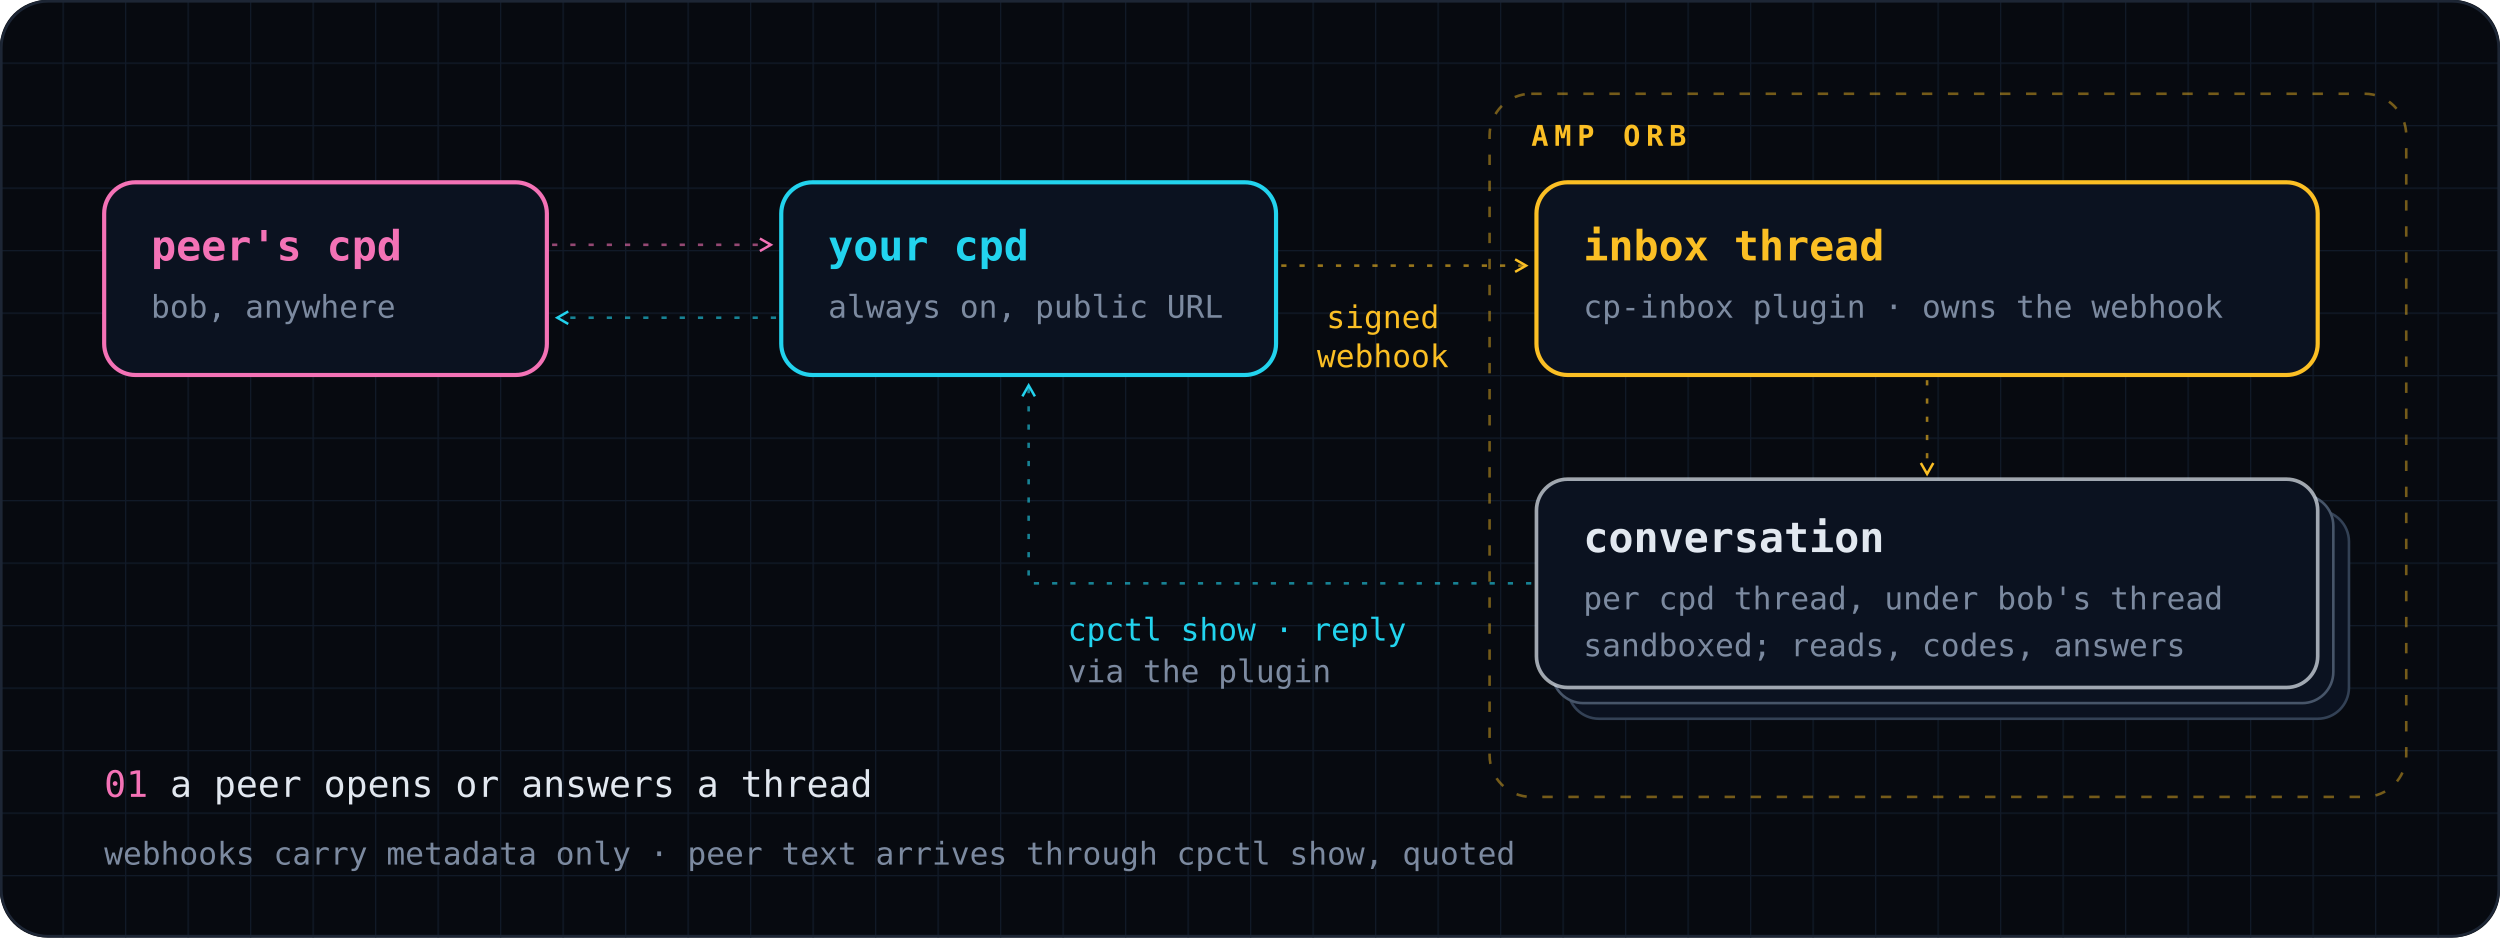
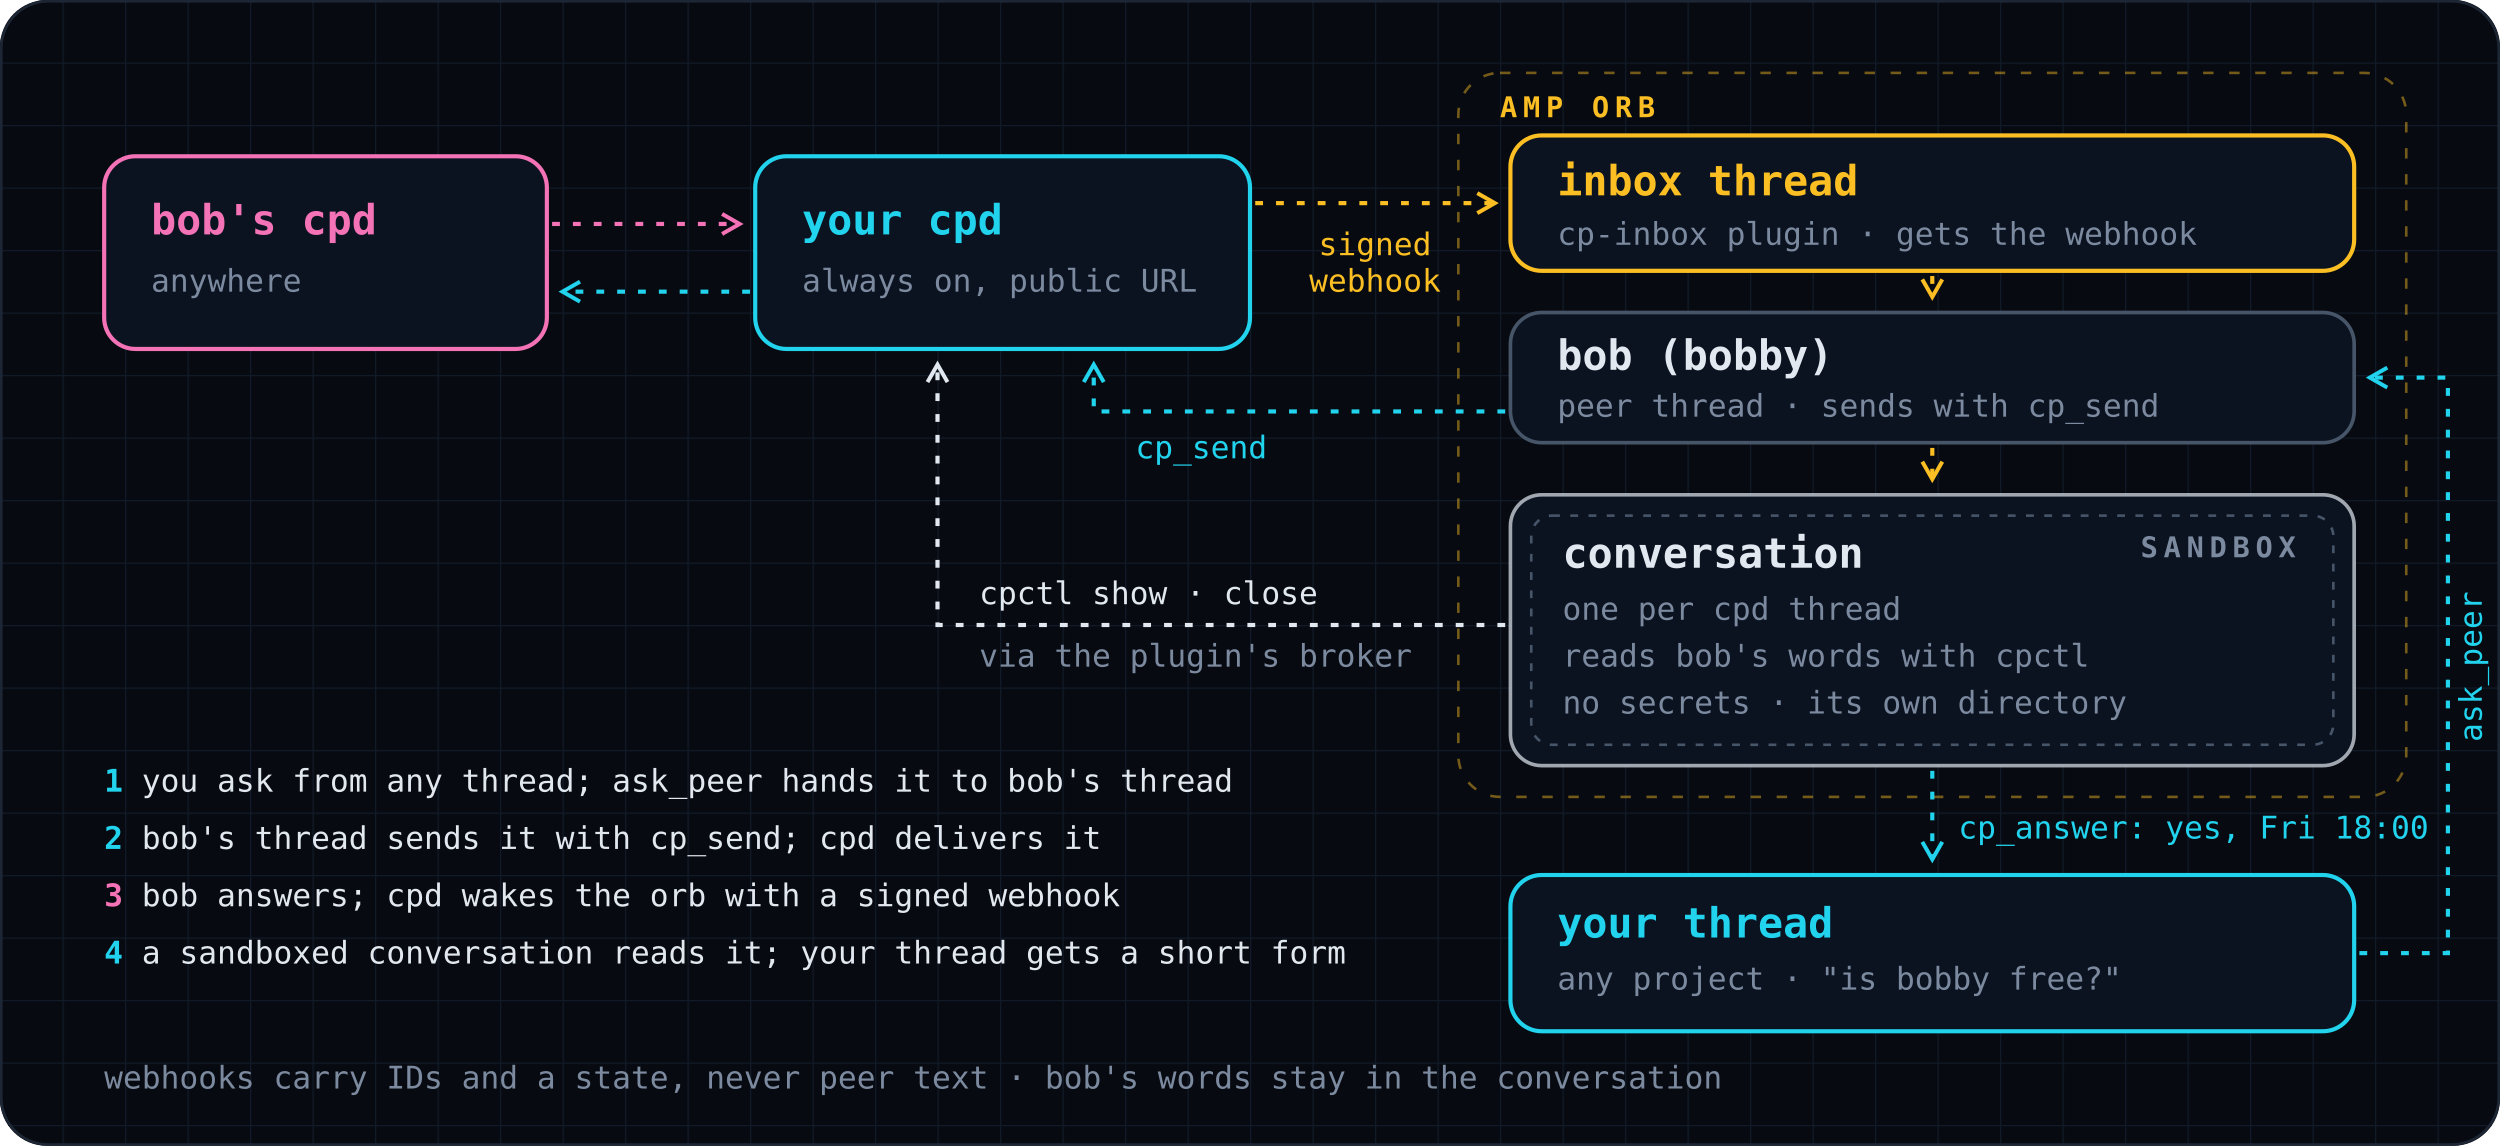
- <svg xmlns="http://www.w3.org/2000/svg" width="960" height="360" viewBox="0 0 960 360" role="img" aria-labelledby="t d">
+ <svg xmlns="http://www.w3.org/2000/svg" width="960" height="440" viewBox="0 0 960 440" role="img" aria-labelledby="t d">
  <defs>
    <pattern id="grid" width="24" height="24" patternUnits="userSpaceOnUse">
      <path d="M24 0H0V24" fill="none" stroke="#111a28" />
    </pattern>
-     <filter id="glow" x="-50%" y="-50%" width="200%" height="200%">
-       <feGaussianBlur stdDeviation="5" result="b" />
-       <feMerge>
-         <feMergeNode in="b" />
-         <feMergeNode in="SourceGraphic" />
-       </feMerge>
-     </filter>
    <marker id="mc" viewBox="0 0 10 10" refX="8" refY="5" markerWidth="6" markerHeight="6" orient="auto">
      <path d="M1 1L8 5L1 9" fill="none" stroke="#22d3ee" stroke-width="1.6" />
    </marker>
    <marker id="mp" viewBox="0 0 10 10" refX="8" refY="5" markerWidth="6" markerHeight="6" orient="auto">
      <path d="M1 1L8 5L1 9" fill="none" stroke="#f472b6" stroke-width="1.6" />
    </marker>
    <marker id="ma" viewBox="0 0 10 10" refX="8" refY="5" markerWidth="6" markerHeight="6" orient="auto">
      <path d="M1 1L8 5L1 9" fill="none" stroke="#fbbf24" stroke-width="1.6" />
    </marker>
+     <marker id="mw" viewBox="0 0 10 10" refX="8" refY="5" markerWidth="6" markerHeight="6" orient="auto">
+       <path d="M1 1L8 5L1 9" fill="none" stroke="#e2e8f0" stroke-width="1.6" />
+     </marker>
  </defs>
  <style>
  text{font-family:ui-monospace,SFMono-Regular,Menlo,Consolas,"DejaVu Sans Mono",monospace;fill:#e2e8f0}
  .h{font-size:16px;font-weight:700}.s{font-size:12px;fill:#7c8aa0}.e{font-size:12px}
  .xs{font-size:11px;fill:#7c8aa0;letter-spacing:.2em;font-weight:700}
  .c{fill:#22d3ee}.p{fill:#f472b6}.a{fill:#fbbf24}
  .box{fill:#0b1220}
-   .an{animation-duration:10s;animation-iteration-count:infinite;animation-timing-function:ease-in-out}
-   @keyframes d1{0%{opacity:0;transform:translateX(0)}2%{opacity:1}13%{opacity:1;transform:translateX(86px)}15%,100%{opacity:0;transform:translateX(86px)}}
-   @keyframes d2{0%,15%{opacity:0;transform:translateX(0)}17%{opacity:1}28%{opacity:1;transform:translateX(96px)}30%,100%{opacity:0;transform:translateX(96px)}}
-   @keyframes g1{0%,28%{opacity:0}31%{opacity:1}40%,100%{opacity:0}}
-   @keyframes d3{0%,33%{opacity:0;transform:translateY(0)}35%{opacity:1}42%{opacity:1;transform:translateY(40px)}44%,100%{opacity:0;transform:translateY(40px)}}
-   @keyframes g2{0%,42%{opacity:0}45%{opacity:1}58%,100%{opacity:0}}
-   @keyframes d4{0%,57%{opacity:0;transform:translate(0,0)}59%{opacity:1}66%{opacity:1;transform:translate(-178px,0)}72%{opacity:1;transform:translate(-178px,-90px)}74%,100%{opacity:0;transform:translate(-178px,-90px)}}
-   @keyframes d5{0%,74%{opacity:0;transform:translateX(0)}76%{opacity:1}87%{opacity:1;transform:translateX(-86px)}89%,100%{opacity:0;transform:translateX(-86px)}}
-   @keyframes k1{0%,14%{opacity:1}16%,100%{opacity:0}}
-   @keyframes k2{0%,14%{opacity:0}16%,42%{opacity:1}44%,100%{opacity:0}}
-   @keyframes k3{0%,42%{opacity:0}44%,73%{opacity:1}75%,100%{opacity:0}}
-   @keyframes k4{0%,73%{opacity:0}75%,96%{opacity:1}100%{opacity:0}}
-   @media (prefers-reduced-motion:reduce){.an{animation:none!important}.dot,.flash{display:none}.cap{display:none}.cap1{display:inline}}
+   .f{fill:none;stroke-width:1.6;stroke-dasharray:3 5}
+   .m{animation:march 1.2s linear infinite}
+   @keyframes march{to{stroke-dashoffset:-16}}
+   .an{animation-duration:8s;animation-iteration-count:infinite;animation-timing-function:ease-in-out}
+   @keyframes s1{0%,22%{opacity:1}26%,96%{opacity:.25}100%{opacity:1}}
+   @keyframes s2{0%,22%{opacity:.25}26%,47%{opacity:1}51%,100%{opacity:.25}}
+   @keyframes s3{0%,47%{opacity:.25}51%,72%{opacity:1}76%,100%{opacity:.25}}
+   @keyframes s4{0%,72%{opacity:.25}76%,96%{opacity:1}100%{opacity:.25}}
+   @media (prefers-reduced-motion:reduce){.an,.m{animation:none!important}}
</style>
-   <rect width="960" height="360" rx="18" fill="#070a10" />
-   <rect width="960" height="360" rx="18" fill="url(#grid)" />
-   <rect x=".5" y=".5" width="959" height="359" rx="18" fill="none" stroke="#1d2635" />
-   <rect x="40" y="70" width="170" height="74" rx="12" class="box" stroke="#f472b6" stroke-width="1.6" />
-   <text x="58" y="100" class="h p">peer's cpd</text>
-   <text x="58" y="122" class="s">bob, anywhere</text>
-   <rect x="300" y="70" width="190" height="74" rx="12" class="box" stroke="#22d3ee" stroke-width="1.6" />
-   <text x="318" y="100" class="h c">your cpd</text>
-   <text x="318" y="122" class="s">always on, public URL</text>
-   <path d="M212 94H296" fill="none" stroke="#f472b6" stroke-opacity=".6" stroke-dasharray="2 5" marker-end="url(#mp)" />
-   <path d="M298 122H214" fill="none" stroke="#22d3ee" stroke-opacity=".6" stroke-dasharray="2 5" marker-end="url(#mc)" />
-   <rect x="572" y="36" width="352" height="270" rx="16" fill="none" stroke="#fbbf24" stroke-opacity=".45" stroke-dasharray="4 6" />
-   <text x="588" y="56" class="xs a">AMP ORB</text>
-   <rect x="590" y="70" width="300" height="74" rx="12" class="box" stroke="#fbbf24" stroke-width="1.6" />
-   <rect x="590" y="70" width="300" height="74" rx="12" fill="none" stroke="#fbbf24" stroke-width="2.5" filter="url(#glow)" class="an flash" style="animation-name:g1;opacity:0" />
-   <text x="608" y="100" class="h a">inbox thread</text>
-   <text x="608" y="122" class="s">cp-inbox plugin · owns the webhook</text>
-   <path d="M492 102H586" fill="none" stroke="#fbbf24" stroke-opacity=".6" stroke-dasharray="2 5" marker-end="url(#ma)" />
-   <text x="531" y="126" class="e a" text-anchor="middle">signed</text>
-   <text x="531" y="141" class="e a" text-anchor="middle">webhook</text>
-   <path d="M740 146V182" fill="none" stroke="#fbbf24" stroke-opacity=".6" stroke-dasharray="2 5" marker-end="url(#ma)" />
-   <rect x="602" y="196" width="300" height="80" rx="12" class="box" stroke="#334155" />
-   <rect x="596" y="190" width="300" height="80" rx="12" class="box" stroke="#475569" />
-   <rect x="590" y="184" width="300" height="80" rx="12" class="box" stroke="#e2e8f0" stroke-opacity=".7" stroke-width="1.4" />
-   <rect x="590" y="184" width="300" height="80" rx="12" fill="none" stroke="#e2e8f0" stroke-width="2.5" filter="url(#glow)" class="an flash" style="animation-name:g2;opacity:0" />
-   <text x="608" y="212" class="h">conversation</text>
-   <text x="608" y="234" class="s">per cpd thread, under bob's thread</text>
-   <text x="608" y="252" class="s">sandboxed; reads, codes, answers</text>
-   <path d="M588 224H395V148" fill="none" stroke="#22d3ee" stroke-opacity=".6" stroke-dasharray="2 5" marker-end="url(#mc)" />
-   <text x="410" y="246" class="e c">cpctl show · reply</text>
-   <text x="410" y="262" class="s">via the plugin</text>
-   <circle cx="212" cy="94" r="4" fill="#f472b6" filter="url(#glow)" class="an dot" style="animation-name:d1;opacity:0" />
-   <circle cx="492" cy="102" r="4" fill="#fbbf24" filter="url(#glow)" class="an dot" style="animation-name:d2;opacity:0" />
-   <circle cx="740" cy="146" r="4" fill="#fbbf24" filter="url(#glow)" class="an dot" style="animation-name:d3;opacity:0" />
-   <circle cx="574" cy="238" r="4" fill="#22d3ee" filter="url(#glow)" class="an dot" style="animation-name:d4;opacity:0" />
-   <circle cx="298" cy="122" r="4" fill="#22d3ee" filter="url(#glow)" class="an dot" style="animation-name:d5;opacity:0" />
-   <g font-size="14">
-     <text x="40" y="306" class="an cap cap1" style="animation-name:k1">
-       <tspan class="p">01</tspan>  a peer opens or answers a thread</text>
-     <text x="40" y="306" class="an cap" style="animation-name:k2;opacity:0">
-       <tspan class="a">02</tspan>  cpd wakes the orb; the inbox routes it</text>
-     <text x="40" y="306" class="an cap" style="animation-name:k3;opacity:0">
-       <tspan class="c">03</tspan>  the conversation reads and answers</text>
-     <text x="40" y="306" class="an cap" style="animation-name:k4;opacity:0">
-       <tspan class="c">04</tspan>  cpd delivers it to the peer</text>
+   <rect width="960" height="440" rx="18" fill="#070a10" />
+   <rect width="960" height="440" rx="18" fill="url(#grid)" />
+   <rect x=".5" y=".5" width="959" height="439" rx="18" fill="none" stroke="#1d2635" />
+   <rect x="40" y="60" width="170" height="74" rx="12" class="box" stroke="#f472b6" stroke-width="1.6" />
+   <text x="58" y="90" class="h p">bob's cpd</text>
+   <text x="58" y="112" class="s">anywhere</text>
+   <rect x="290" y="60" width="190" height="74" rx="12" class="box" stroke="#22d3ee" stroke-width="1.6" />
+   <text x="308" y="90" class="h c">your cpd</text>
+   <text x="308" y="112" class="s">always on, public URL</text>
+   <rect x="560" y="28" width="364" height="278" rx="16" fill="none" stroke="#fbbf24" stroke-opacity=".45" stroke-dasharray="4 6" />
+   <text x="576" y="45" class="xs a">AMP ORB</text>
+   <rect x="580" y="52" width="324" height="52" rx="12" class="box" stroke="#fbbf24" stroke-width="1.6" />
+   <text x="598" y="75" class="h a">inbox thread</text>
+   <text x="598" y="94" class="s">cp-inbox plugin · gets the webhook</text>
+   <rect x="580" y="120" width="324" height="50" rx="12" class="box" stroke="#475569" stroke-width="1.4" />
+   <text x="598" y="142" class="h">bob (bobby)</text>
+   <text x="598" y="160" class="s">peer thread · sends with cp_send</text>
+   <rect x="580" y="190" width="324" height="104" rx="12" class="box" stroke="#e2e8f0" stroke-opacity=".7" stroke-width="1.4" />
+   <rect x="588" y="198" width="308" height="88" rx="8" fill="none" stroke="#475569" stroke-dasharray="3 4" />
+   <text x="822" y="214" class="xs">SANDBOX</text>
+   <text x="600" y="218" class="h">conversation</text>
+   <text x="600" y="238" class="s">one per cpd thread</text>
+   <text x="600" y="256" class="s">reads bob's words with cpctl</text>
+   <text x="600" y="274" class="s">no secrets · its own directory</text>
+   <rect x="580" y="336" width="324" height="60" rx="12" class="box" stroke="#22d3ee" stroke-width="1.6" />
+   <text x="598" y="360" class="h c">your thread</text>
+   <text x="598" y="380" class="s">any project · "is bobby free?"</text>
+   <g class="an" style="animation-name:s1">
+     <path d="M906 366H940V145H910" class="f m" stroke="#22d3ee" marker-end="url(#mc)" />
+     <text transform="translate(953 256) rotate(-90)" class="e c" text-anchor="middle">ask_peer</text>
  </g>
-   <text x="40" y="332" class="s">webhooks carry metadata only · peer text arrives through cpctl show, quoted</text>
+   <g class="an" style="animation-name:s2">
+     <path d="M578 158H420V140" class="f m" stroke="#22d3ee" marker-end="url(#mc)" />
+     <text x="436" y="176" class="e c">cp_send</text>
+     <path d="M288 112H216" class="f m" stroke="#22d3ee" marker-end="url(#mc)" />
+   </g>
+   <g class="an" style="animation-name:s3">
+     <path d="M212 86H284" class="f m" stroke="#f472b6" marker-end="url(#mp)" />
+     <path d="M482 78H574" class="f m" stroke="#fbbf24" marker-end="url(#ma)" />
+     <text x="528" y="98" class="e a" text-anchor="middle">signed</text>
+     <text x="528" y="112" class="e a" text-anchor="middle">webhook</text>
+     <path d="M742 106V114" class="f" stroke="#fbbf24" marker-end="url(#ma)" />
+     <path d="M742 172V184" class="f" stroke="#fbbf24" marker-end="url(#ma)" />
+   </g>
+   <g class="an" style="animation-name:s4">
+     <path d="M578 240H360V140" class="f m" stroke="#e2e8f0" marker-end="url(#mw)" />
+     <text x="376" y="232" class="e">cpctl show · close</text>
+     <text x="376" y="256" class="s">via the plugin's broker</text>
+     <path d="M742 296V330" class="f m" stroke="#22d3ee" marker-end="url(#mc)" />
+     <text x="752" y="322" class="e c">cp_answer: yes, Fri 18:00</text>
+   </g>
+   <g font-size="12">
+     <text x="40" y="304">
+       <tspan class="c" font-weight="700">1</tspan>  you ask from any thread; ask_peer hands it to bob's thread</text>
+     <text x="40" y="326">
+       <tspan class="c" font-weight="700">2</tspan>  bob's thread sends it with cp_send; cpd delivers it</text>
+     <text x="40" y="348">
+       <tspan class="p" font-weight="700">3</tspan>  bob answers; cpd wakes the orb with a signed webhook</text>
+     <text x="40" y="370">
+       <tspan class="c" font-weight="700">4</tspan>  a sandboxed conversation reads it; your thread gets a short form</text>
+   </g>
+   <text x="40" y="418" class="s">webhooks carry IDs and a state, never peer text · bob's words stay in the conversation</text>
</svg>
